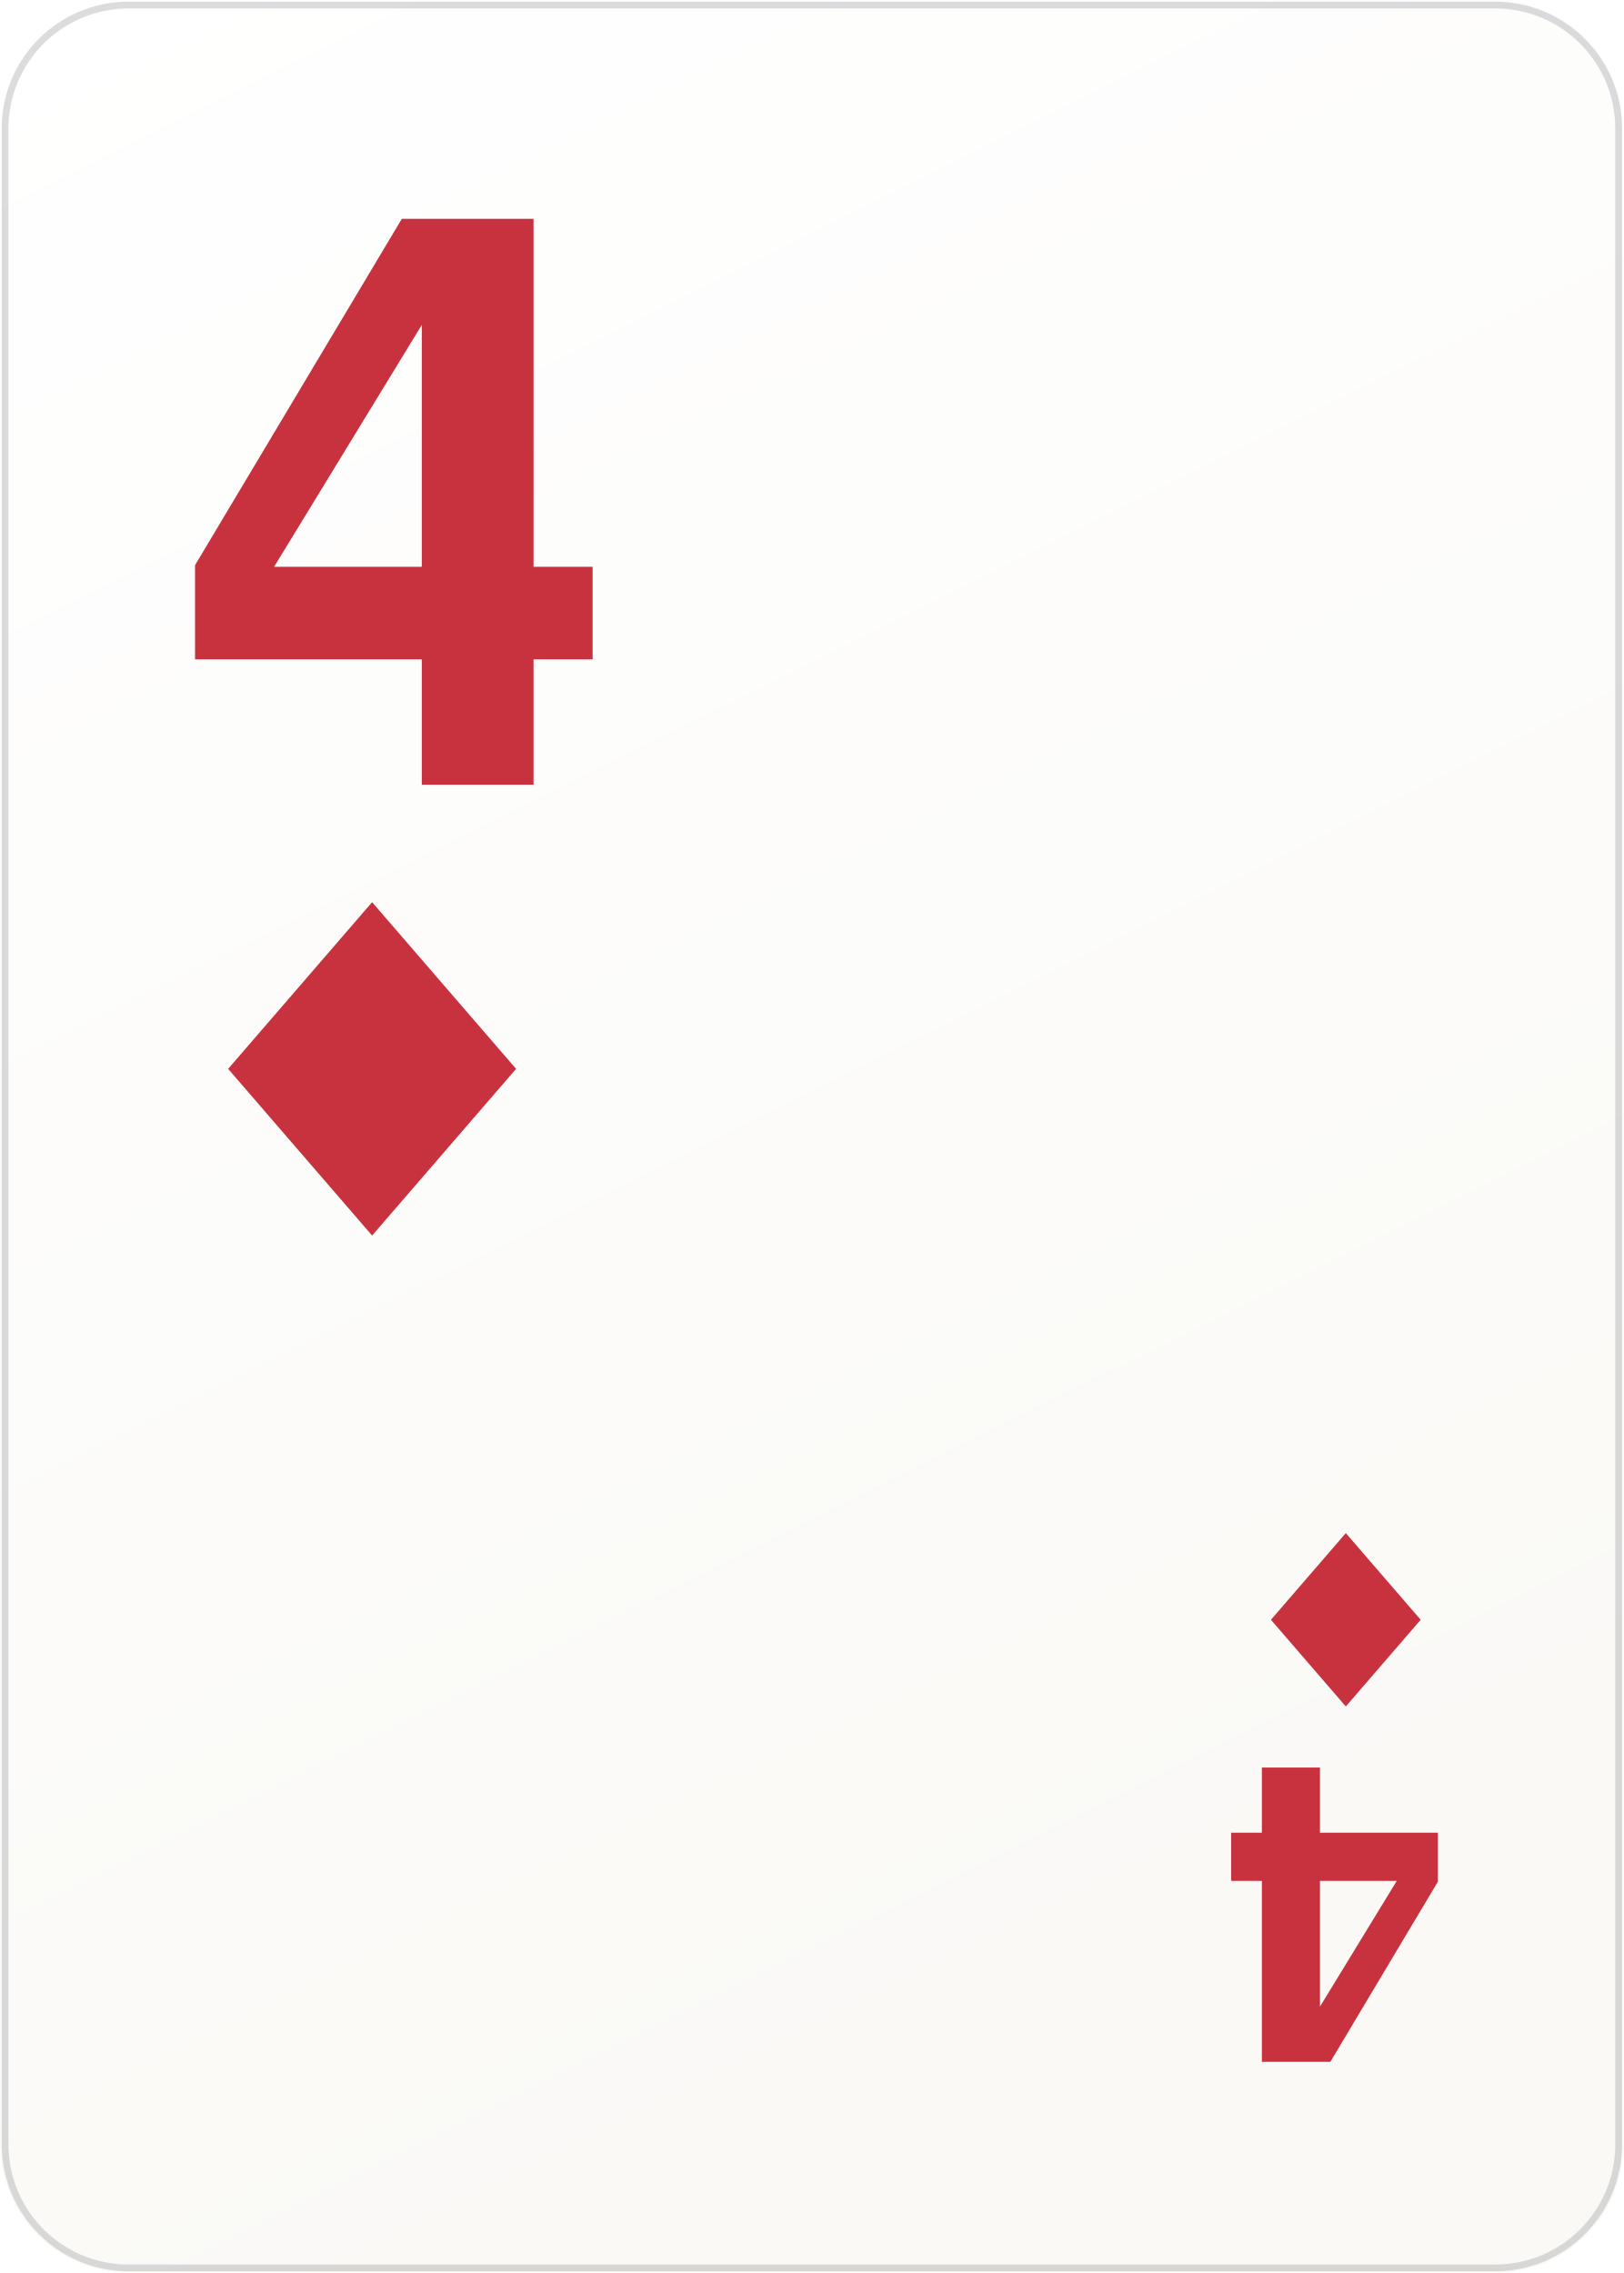
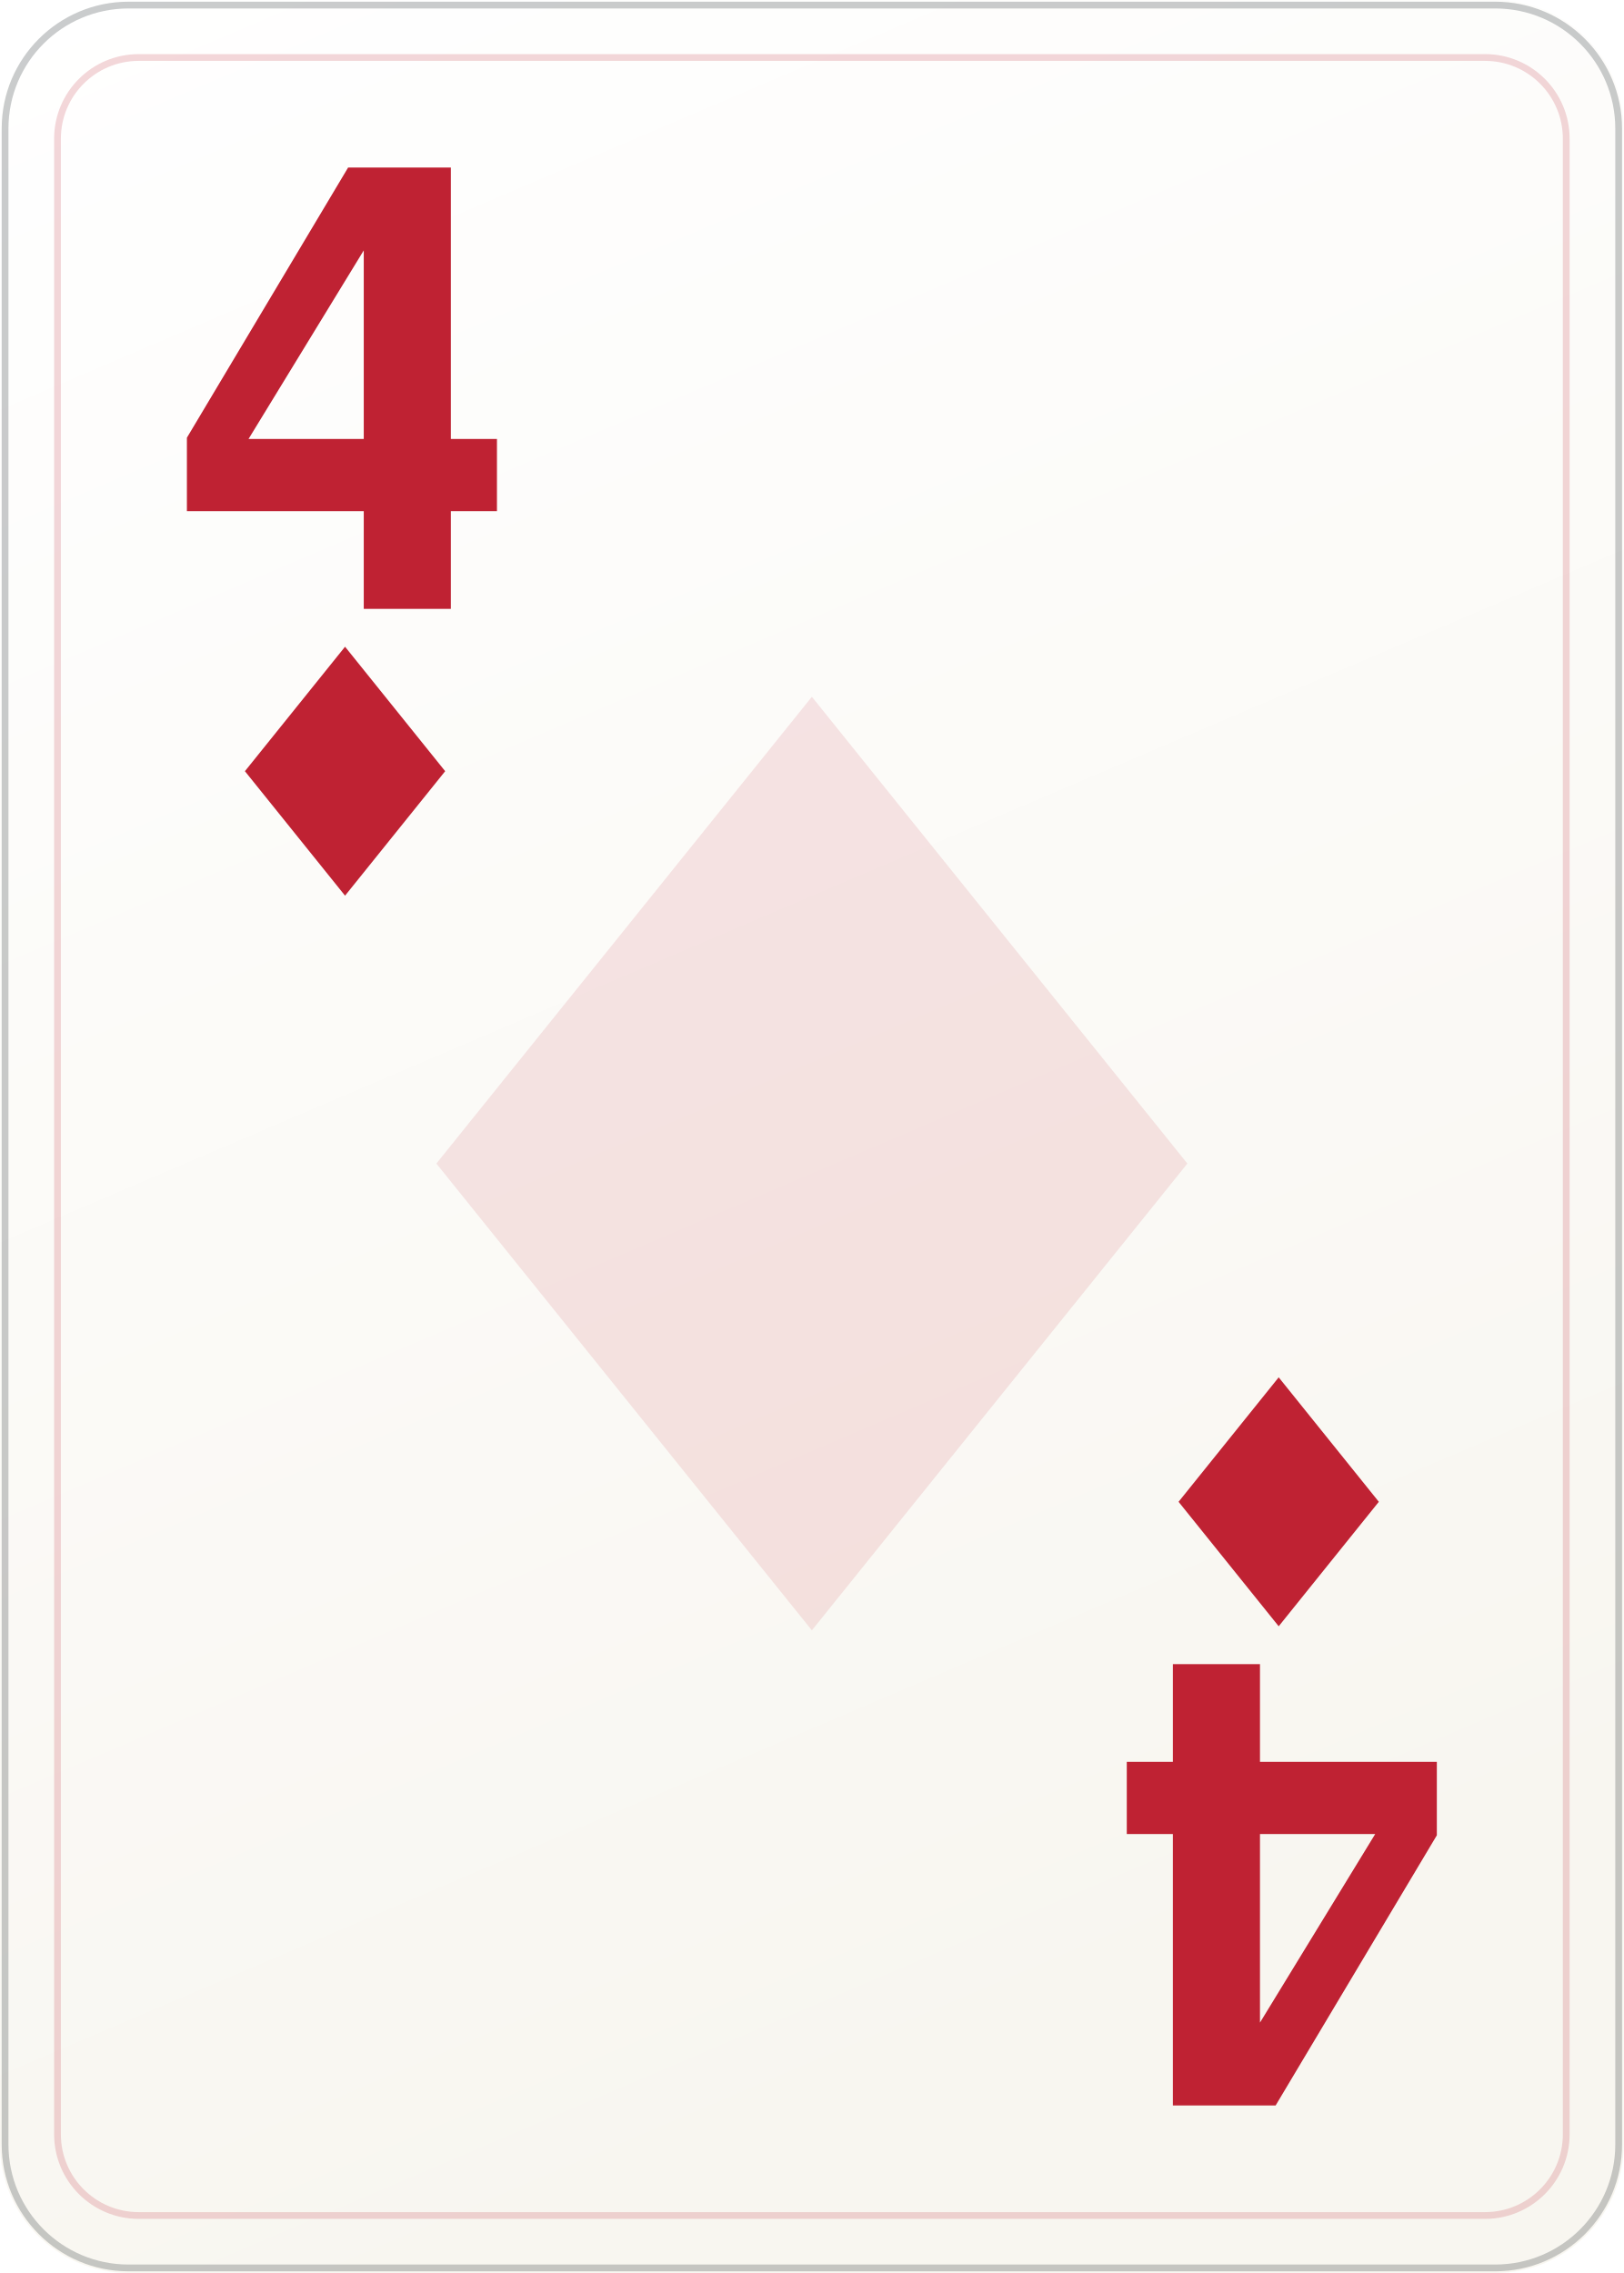
<svg xmlns="http://www.w3.org/2000/svg" viewBox="0 0 240 336" width="240" height="336">
  <defs>
-     <linearGradient id="g" x1="0" y1="0" x2=".35" y2="1">
+     <linearGradient id="g" x1="0" y1="0" x2=".3" y2="1">
      <stop offset="0" stop-color="#ffffff" />
-       <stop offset="1" stop-color="#faf9f6" />
+       <stop offset="1" stop-color="#f8f6f0" />
    </linearGradient>
    <clipPath id="c">
      <rect width="240" height="336" rx="19" />
    </clipPath>
  </defs>
  <g clip-path="url(#c)">
    <rect width="240" height="336" fill="url(#g)" />
-     <g transform="translate(26 30)">
-       <text x="0" y="86" font-family="'Helvetica Neue', Helvetica, Arial, sans-serif" font-size="118" font-weight="700" letter-spacing="-3" fill="#c8323f">4</text>
-       <g transform="translate(1 100) scale(.56)" fill="#c8323f">
-         <path d="M50 6 88 50 50 94 12 50z" />
+     <rect x="8.5" y="8.5" width="223" height="319" rx="12" fill="none" stroke="#bf2233" stroke-opacity=".18" />
+     <g transform="translate(45 97) scale(1.50)" fill="#bf2233" fill-opacity="0.11">
+       <path d="M50 4 87 50 50 96 13 50z" />
+     </g>
+     <g transform="translate(20 22)">
+       <text x="31" y="68" text-anchor="middle" font-family="'Helvetica Neue', Helvetica, Arial, sans-serif" font-size="92" font-weight="700" letter-spacing="-2" fill="#bf2233">4</text>
+       <g transform="translate(11 72) scale(.40)" fill="#bf2233">
+         <path d="M50 4 87 50 50 96 13 50z" />
      </g>
    </g>
-     <g transform="translate(214 306) rotate(180) scale(.52)">
-       <text x="0" y="86" font-family="'Helvetica Neue', Helvetica, Arial, sans-serif" font-size="118" font-weight="700" letter-spacing="-3" fill="#c8323f">4</text>
-       <g transform="translate(1 100) scale(.56)" fill="#c8323f">
-         <path d="M50 6 88 50 50 94 12 50z" />
+     <g transform="translate(220 314) rotate(180)">
+       <text x="31" y="68" text-anchor="middle" font-family="'Helvetica Neue', Helvetica, Arial, sans-serif" font-size="92" font-weight="700" letter-spacing="-2" fill="#bf2233">4</text>
+       <g transform="translate(11 72) scale(.40)" fill="#bf2233">
+         <path d="M50 4 87 50 50 96 13 50z" />
      </g>
    </g>
  </g>
-   <rect x=".75" y=".75" width="238.5" height="334.5" rx="18.25" fill="none" stroke="#1d2430" stroke-opacity=".16" />
+   <rect x=".75" y=".75" width="238.5" height="334.5" rx="18.25" fill="none" stroke="#12181f" stroke-opacity=".22" />
</svg>
